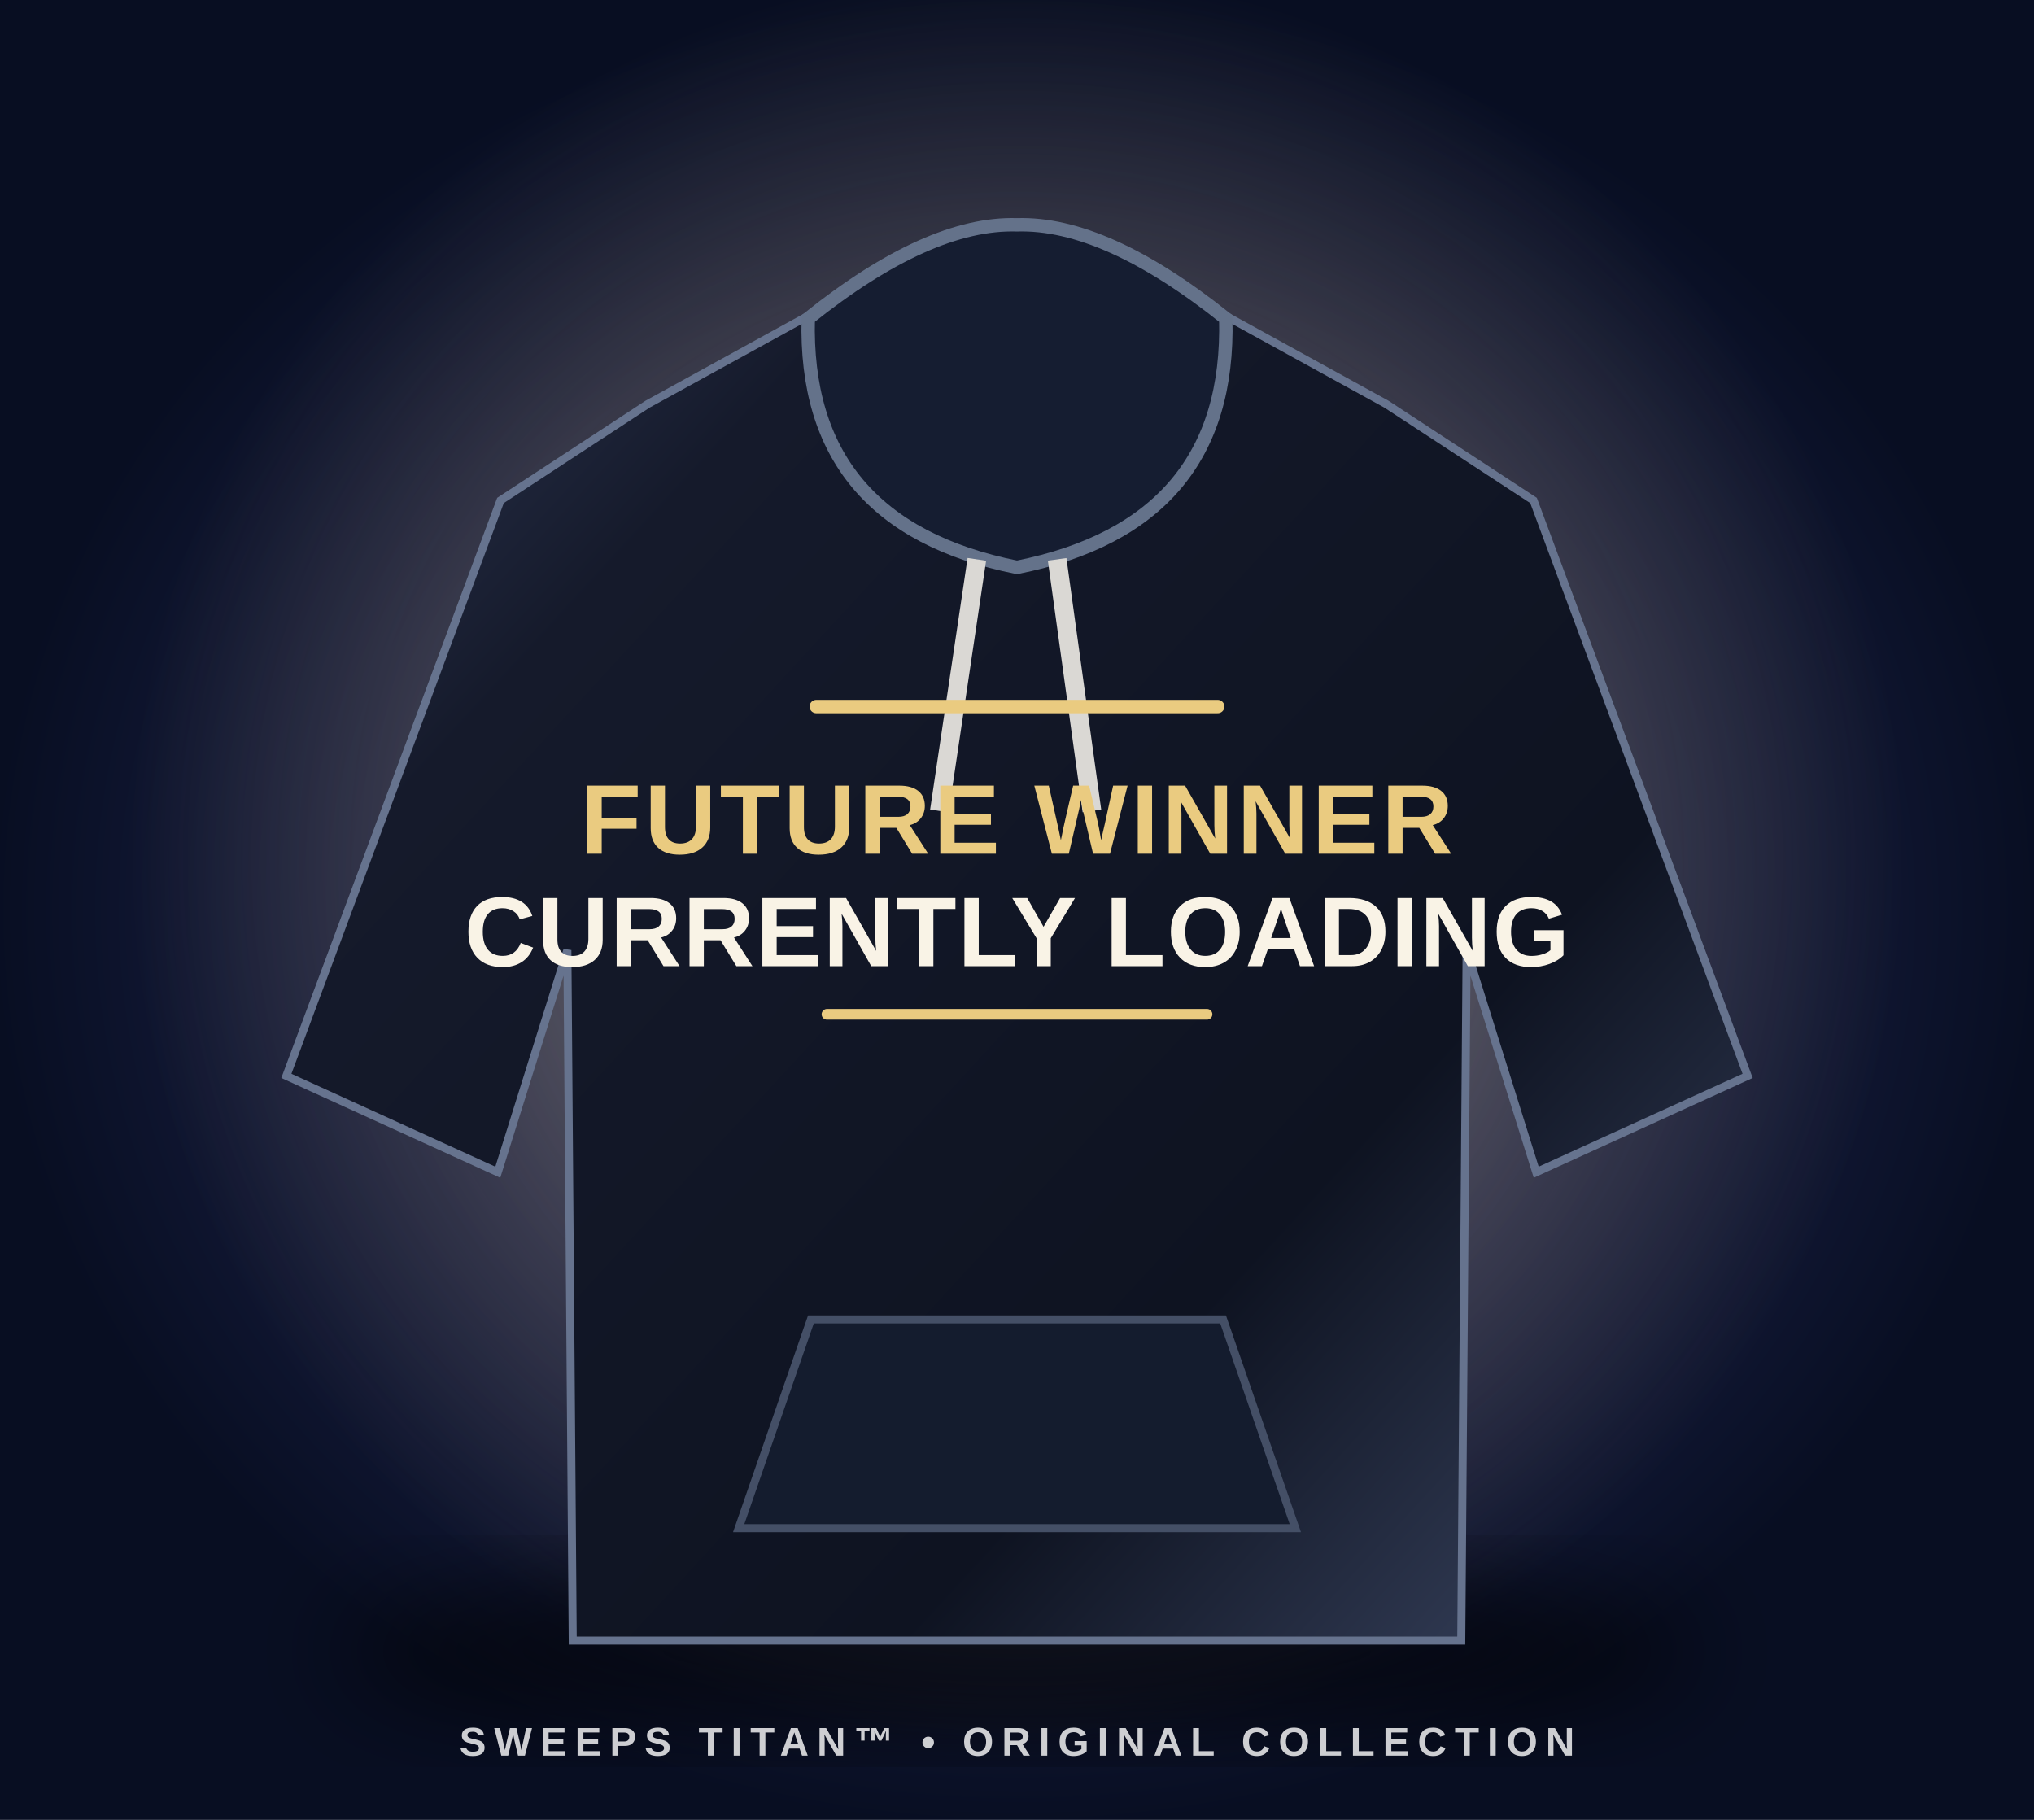
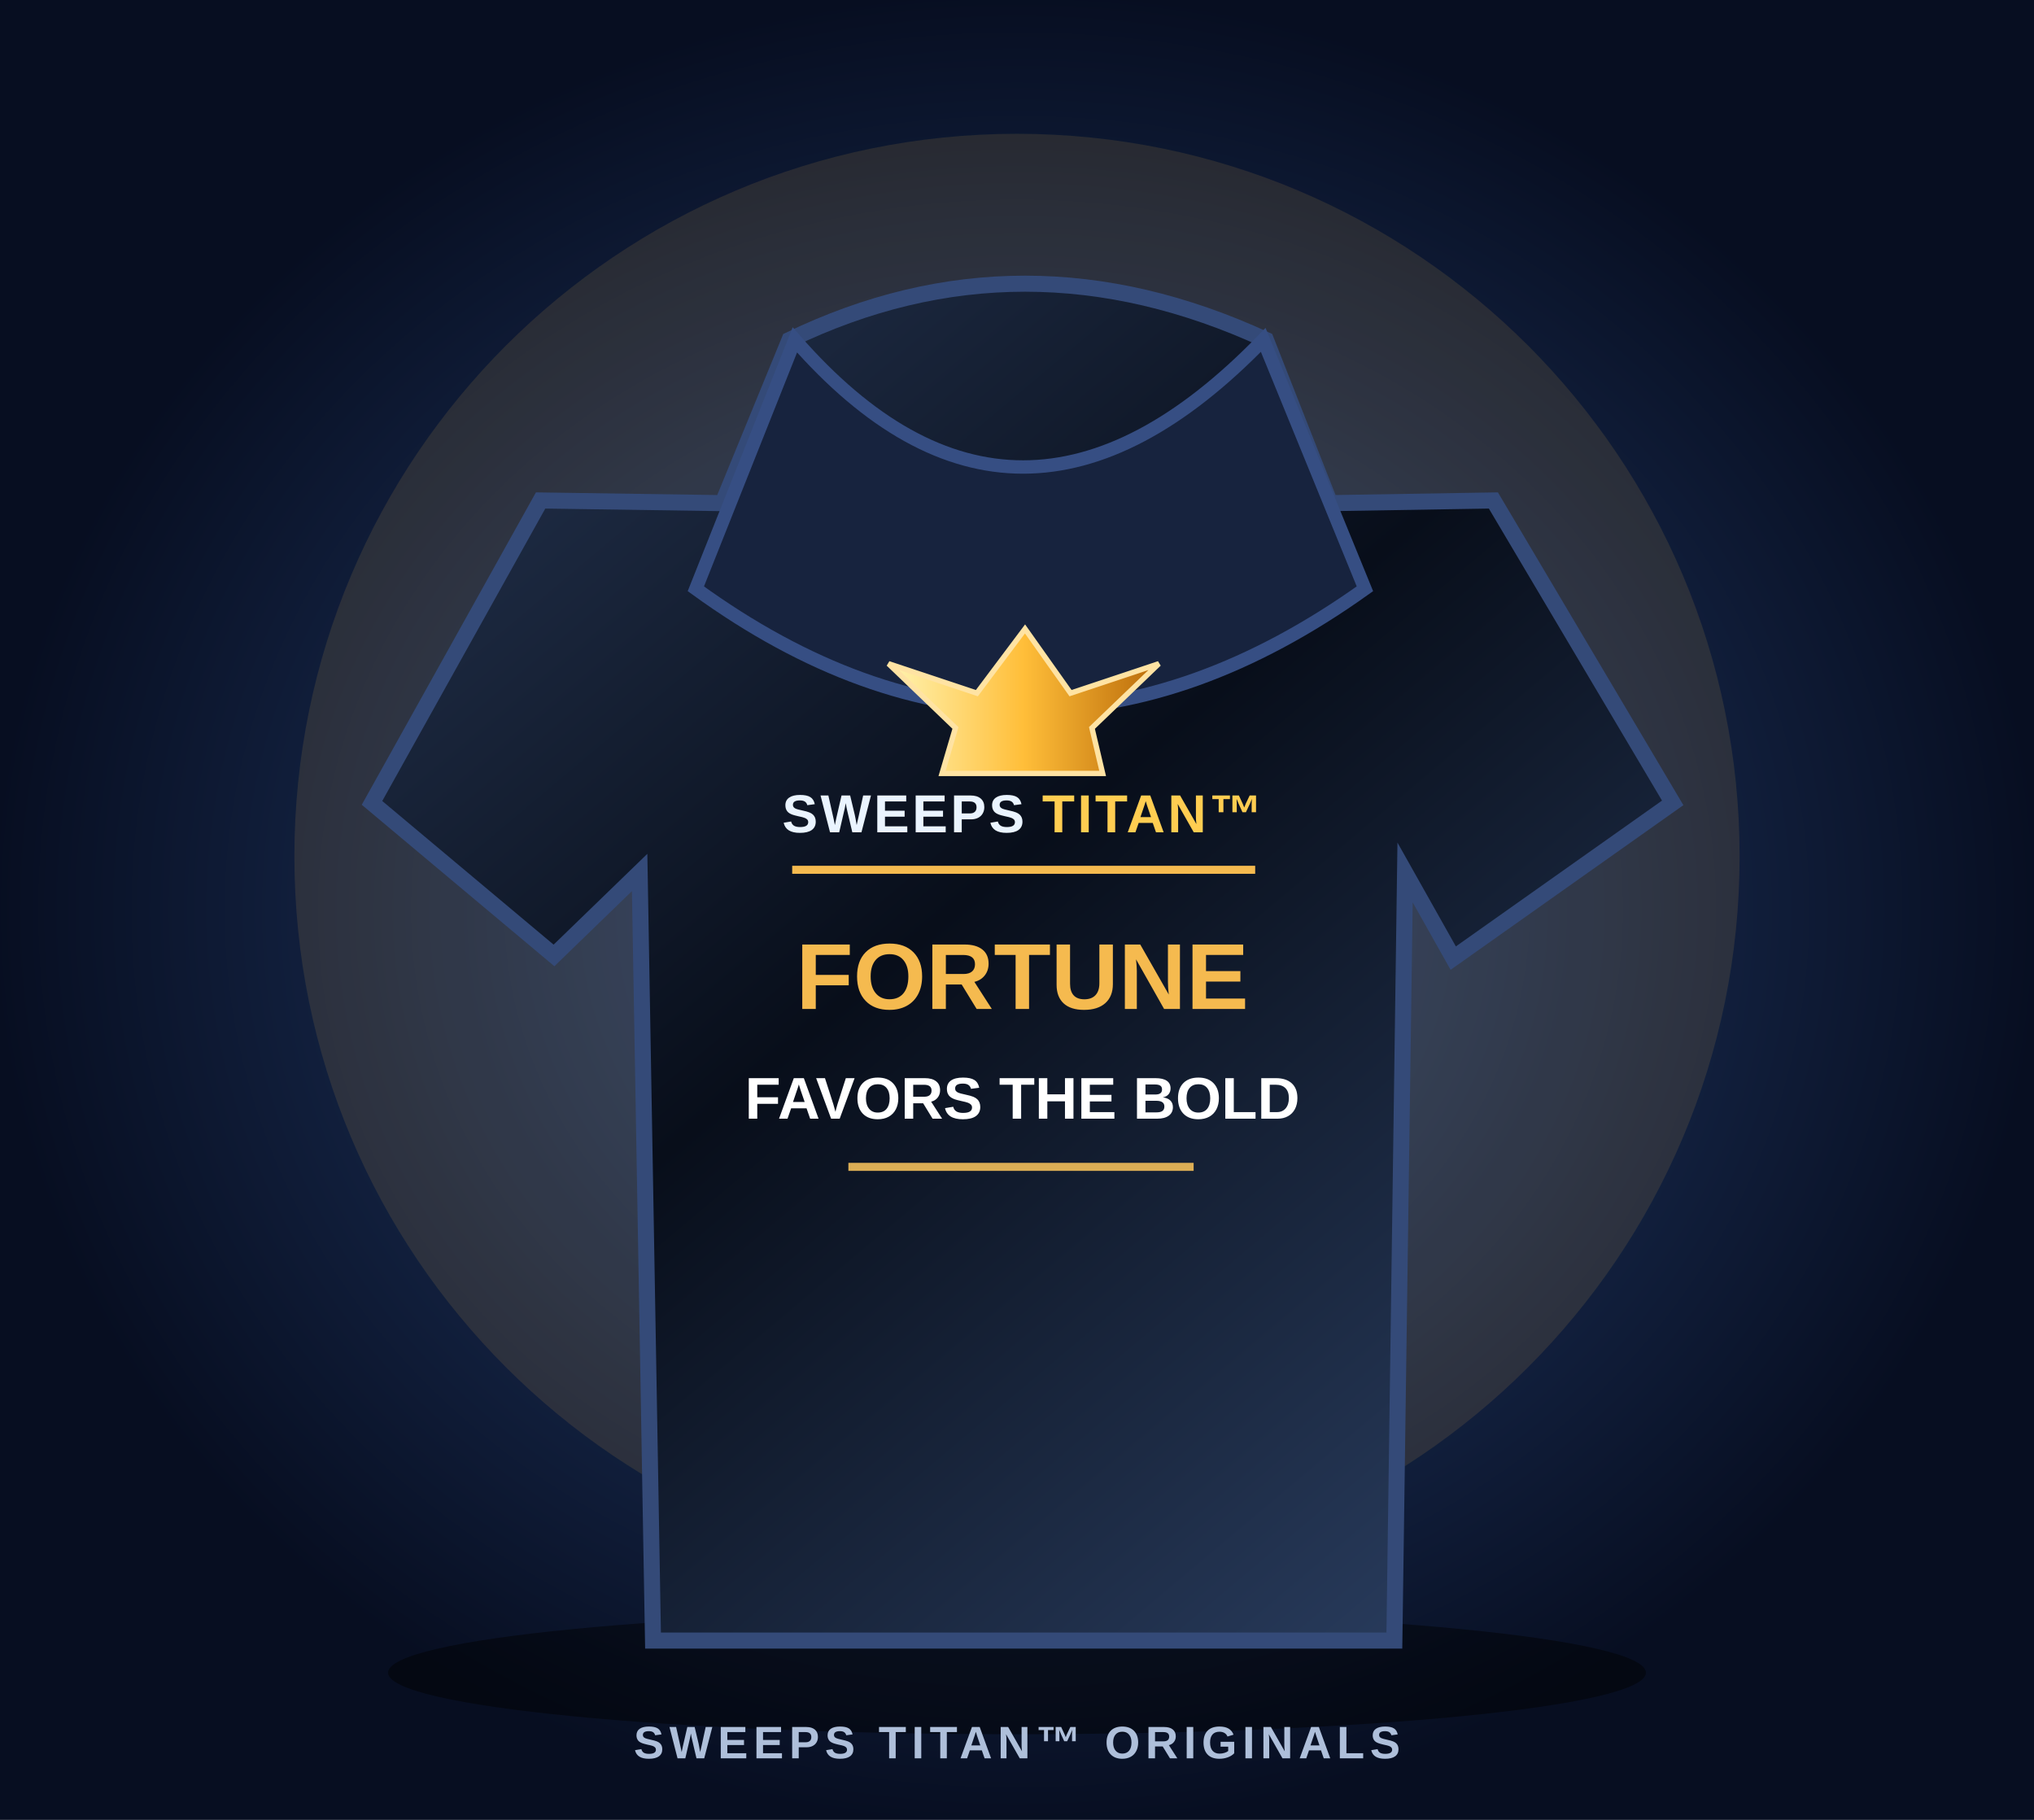
- <svg xmlns="http://www.w3.org/2000/svg" width="760" height="680" viewBox="0 0 760 680" role="img" aria-label="FUTURE WINNER CURRENTLY LOADING hoodie merchandise mockup">
+ <svg xmlns="http://www.w3.org/2000/svg" width="760" height="680" viewBox="0 0 760 680">
  <defs>
-     <radialGradient id="studio">
-       <stop stop-color="#364375" />
-       <stop offset=".55" stop-color="#1b2248" />
-       <stop offset="1" stop-color="#080e22" />
+     <radialGradient id="bg">
+       <stop stop-color="#284579" />
+       <stop offset="1" stop-color="#070e21" />
    </radialGradient>
-     <linearGradient id="fabric" x1="0" y1="0" x2="1" y2=".85">
-       <stop stop-color="#323c59" />
-       <stop offset=".24" stop-color="#151a2b" />
-       <stop offset=".74" stop-color="#0e1321" />
-       <stop offset="1" stop-color="#343e58" />
+     <linearGradient id="fabric" x1="0" y1="0" x2=".8" y2="1">
+       <stop stop-color="#263653" />
+       <stop offset=".5" stop-color="#080e1a" />
+       <stop offset="1" stop-color="#283b5c" />
    </linearGradient>
-     <linearGradient id="ceramic" x1="0" y1="0" x2=".9" y2=".8">
-       <stop stop-color="#fff" />
-       <stop offset=".5" stop-color="#e9e9e7" />
-       <stop offset="1" stop-color="#bdc4d2" />
+     <linearGradient id="gold">
+       <stop stop-color="#fff4b2" />
+       <stop offset=".5" stop-color="#ffbe39" />
+       <stop offset="1" stop-color="#b96a09" />
    </linearGradient>
-     <linearGradient id="canvas" x1="0" y1="0" x2="1" y2=".8">
-       <stop stop-color="#f1e5cb" />
-       <stop offset=".5" stop-color="#c8b79d" />
-       <stop offset="1" stop-color="#eee2c8" />
-     </linearGradient>
-     <radialGradient id="halo">
-       <stop stop-color="#eacb80" stop-opacity=".48" />
-       <stop offset="1" stop-color="#eacb80" stop-opacity="0" />
-     </radialGradient>
-     <filter id="shadow">
-       <feGaussianBlur stdDeviation="19" />
-     </filter>
  </defs>
-   <rect width="760" height="680" fill="url(#studio)" />
-   <circle cx="380" cy="320" r="335" fill="url(#halo)" />
-   <ellipse cx="380" cy="617" rx="255" ry="36" fill="#000" opacity=".55" filter="url(#shadow)" />
-   <g>
-     <path d="M302 118Q380 76 458 118L518 151 573 187 653 402 574 438 548 355 546 613H214L212 355 186 438 107 402 187 187 242 151Z" fill="url(#fabric)" stroke="#66738e" stroke-width="3" />
-     <path d="M302 119Q300 196 380 212Q460 196 458 119Q413 83 380 84Q347 83 302 119Z" fill="#151d31" stroke="#64728a" stroke-width="5" />
-     <path d="M365 209 351 303M395 209 408 303" stroke="#dad8d4" stroke-width="7" />
-     <path d="M303 493h154l27 78H276Z" fill="#141c2e" stroke="#444f66" stroke-width="3" />
+   <rect width="760" height="680" fill="url(#bg)" />
+   <circle cx="380" cy="320" r="270" fill="#f5ba4f" opacity=".12" />
+   <ellipse cx="380" cy="625" rx="235" ry="23" fill="#000" opacity=".45" />
+   <path d="M295 127Q382 85 473 127L497 188 558 187 625 300 543 358 525 326 521 613 244 613 239 326 207 357 139 300 202 187 270 188Z" fill="url(#fabric)" stroke="#344a78" stroke-width="6" />
+   <path d="M297 127Q380 222 472 127L510 220Q384 310 260 220Z" fill="#17233e" stroke="#364e83" stroke-width="5" />
+   <g font-family="Arial Black,Arial,sans-serif" font-weight="900" text-anchor="middle">
+     <path d="M357 272 332 248 365 259 383 235 400 259 433 248 408 272 412 289H352Z" fill="url(#gold)" stroke="#ffe3a3" stroke-width="2" />
+     <text x="382" y="311" font-size="20" fill="#eaf4ff" letter-spacing="1">SWEEPS <tspan fill="#ffcd51">TITAN™</tspan>
+     </text>
+     <path d="M296 325H469" stroke="#f5ba4f" stroke-width="3" />
+     <text x="382" y="377" font-size="35" fill="#f5ba4f">FORTUNE</text>
+     <text x="382" y="418" font-size="22" fill="#fff">FAVORS THE BOLD</text>
+     <path d="M317 436H446" stroke="#dcae55" stroke-width="3" />
  </g>
-   <g text-anchor="middle" font-family="Arial,Helvetica,sans-serif" font-weight="900">
-     <path d="M305 264h150" stroke="#eacb80" stroke-width="5" stroke-linecap="round" />
-     <text x="380" y="319" fill="#eacb80" font-size="37" letter-spacing="1.3">FUTURE WINNER</text>
-     <text x="380" y="361" fill="#f9f3e6" font-size="37" letter-spacing=".5">CURRENTLY LOADING</text>
-     <path d="M309 379h142" stroke="#eacb80" stroke-width="4" stroke-linecap="round" />
-   </g>
-   <g fill="#fff" font-family="Arial,sans-serif" font-size="15" font-weight="800" letter-spacing="3" text-anchor="middle">
-     <text x="380" y="656" opacity=".8">SWEEPS TITAN™ • ORIGINAL COLLECTION</text>
-   </g>
+   <text x="380" y="657" text-anchor="middle" font-family="Arial,sans-serif" font-size="17" font-weight="800" letter-spacing="2" fill="#aebfda">SWEEPS TITAN™ ORIGINALS</text>
</svg>
